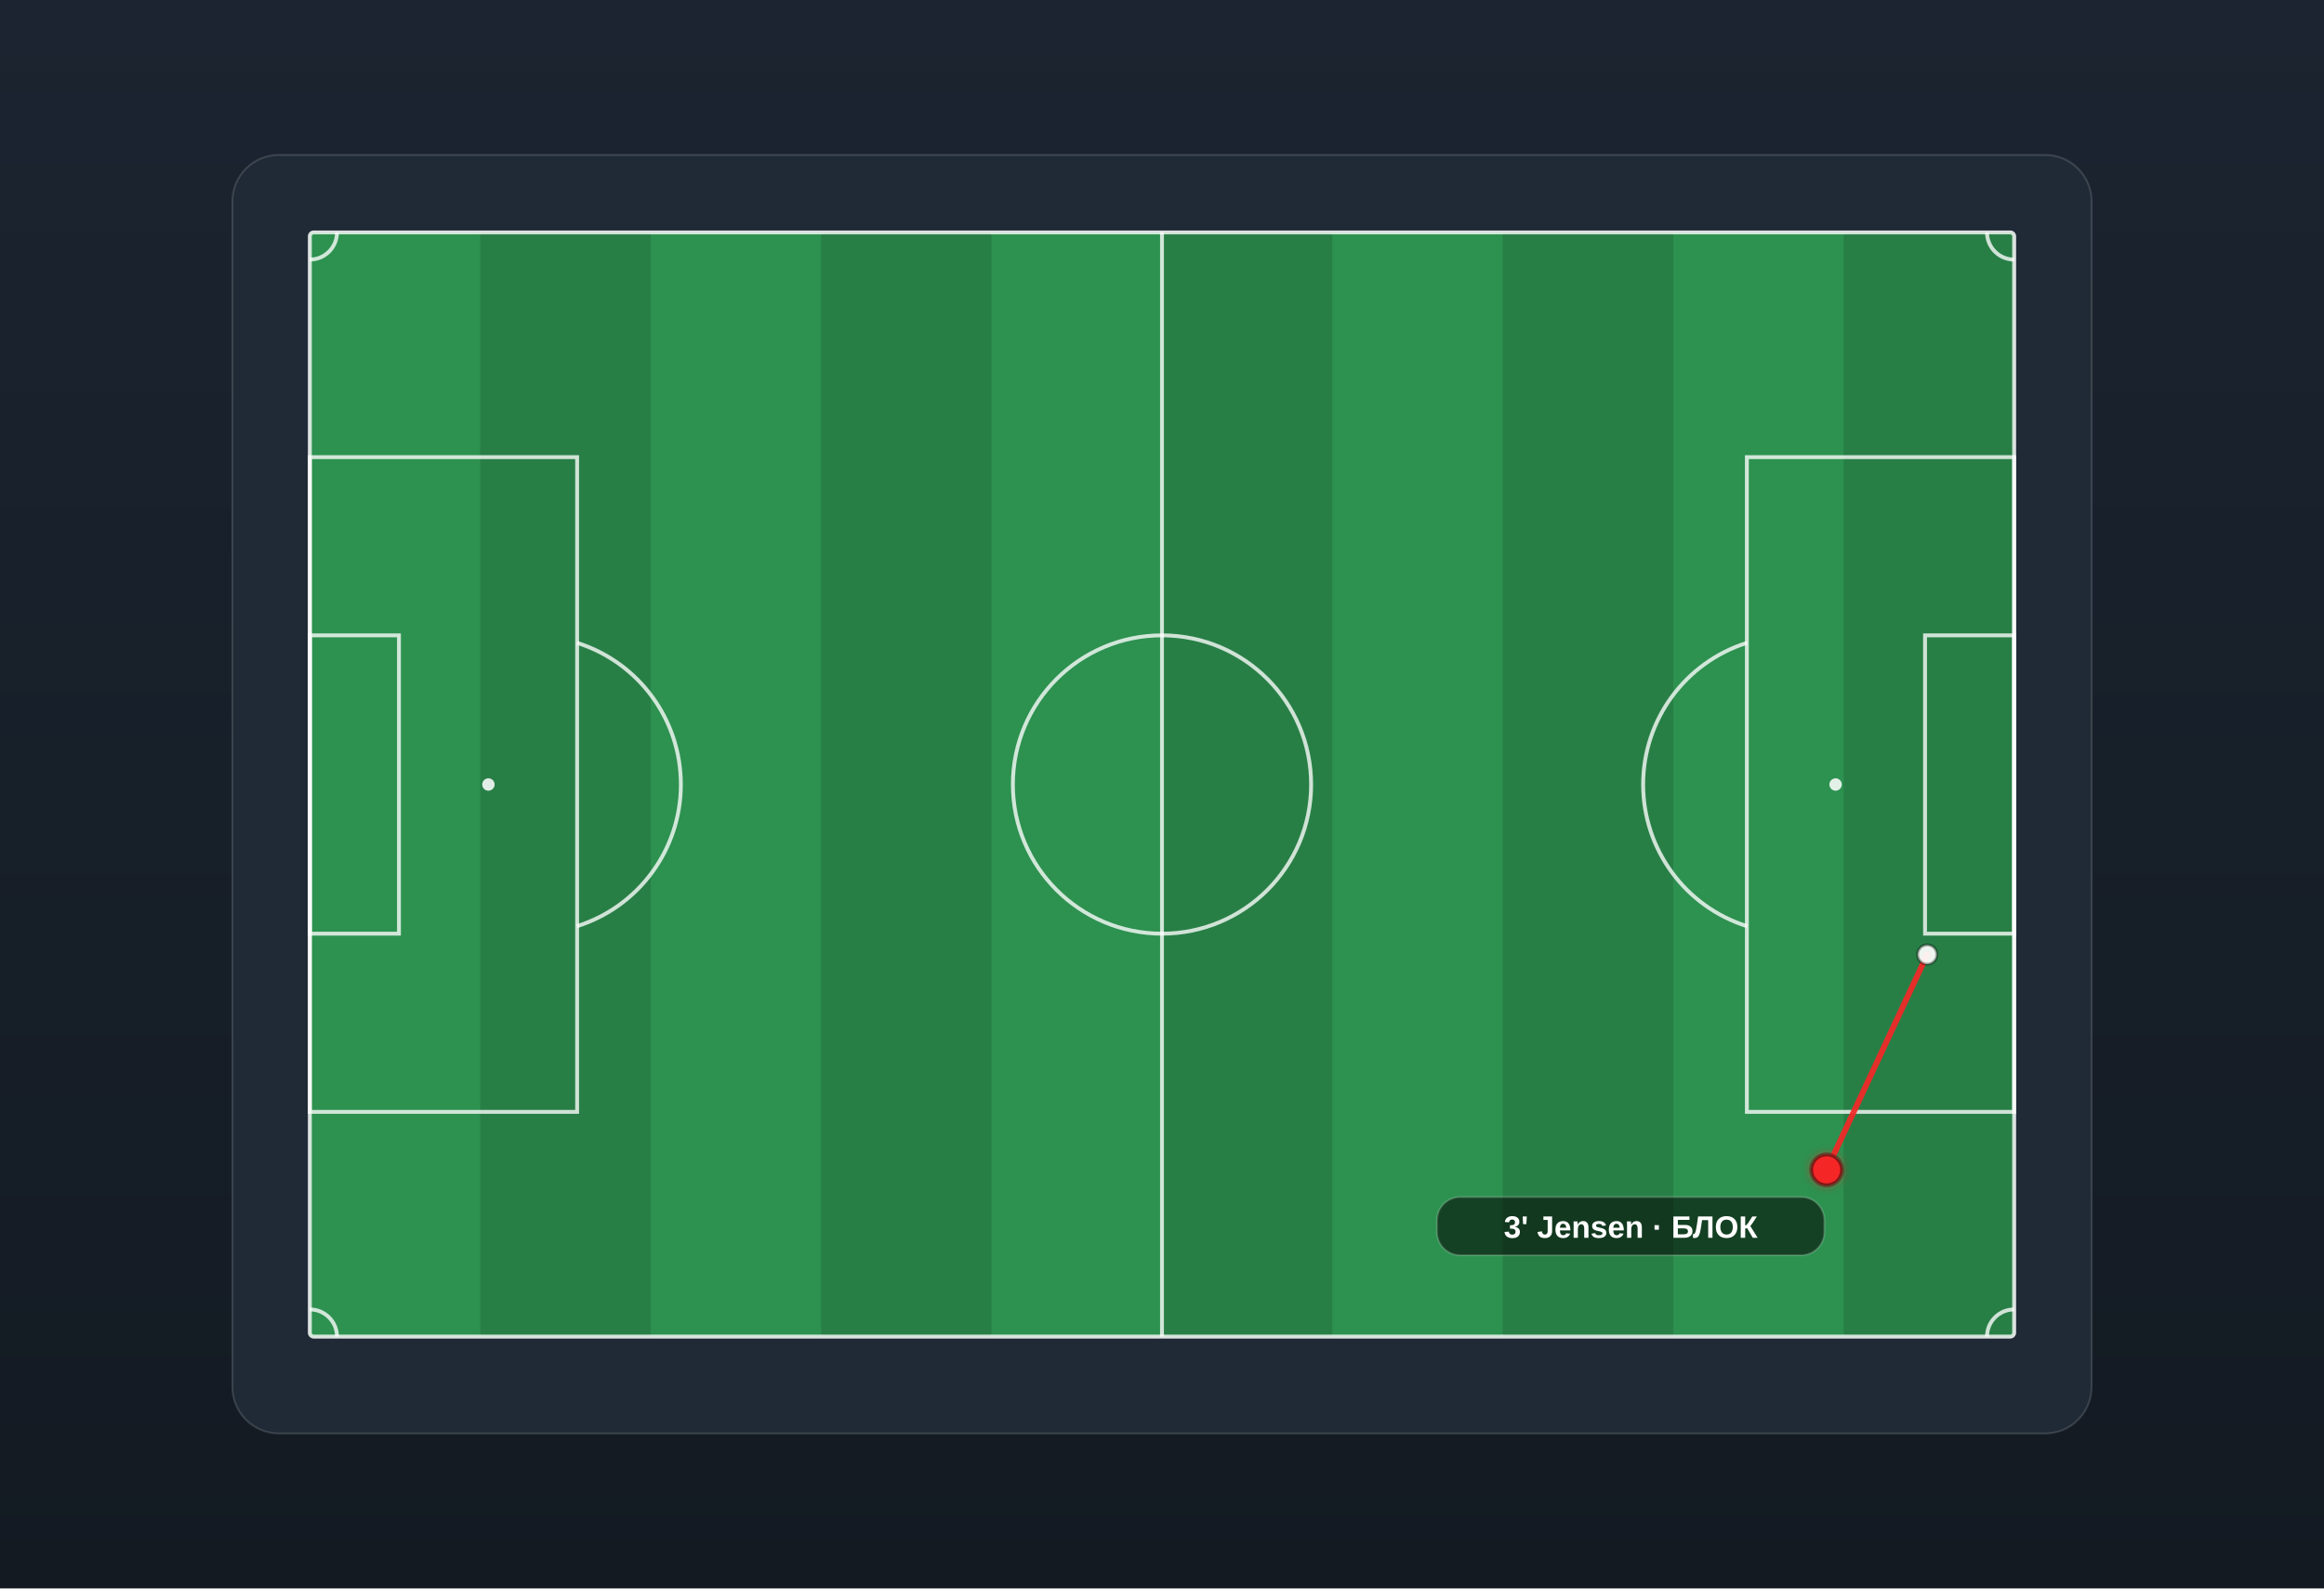
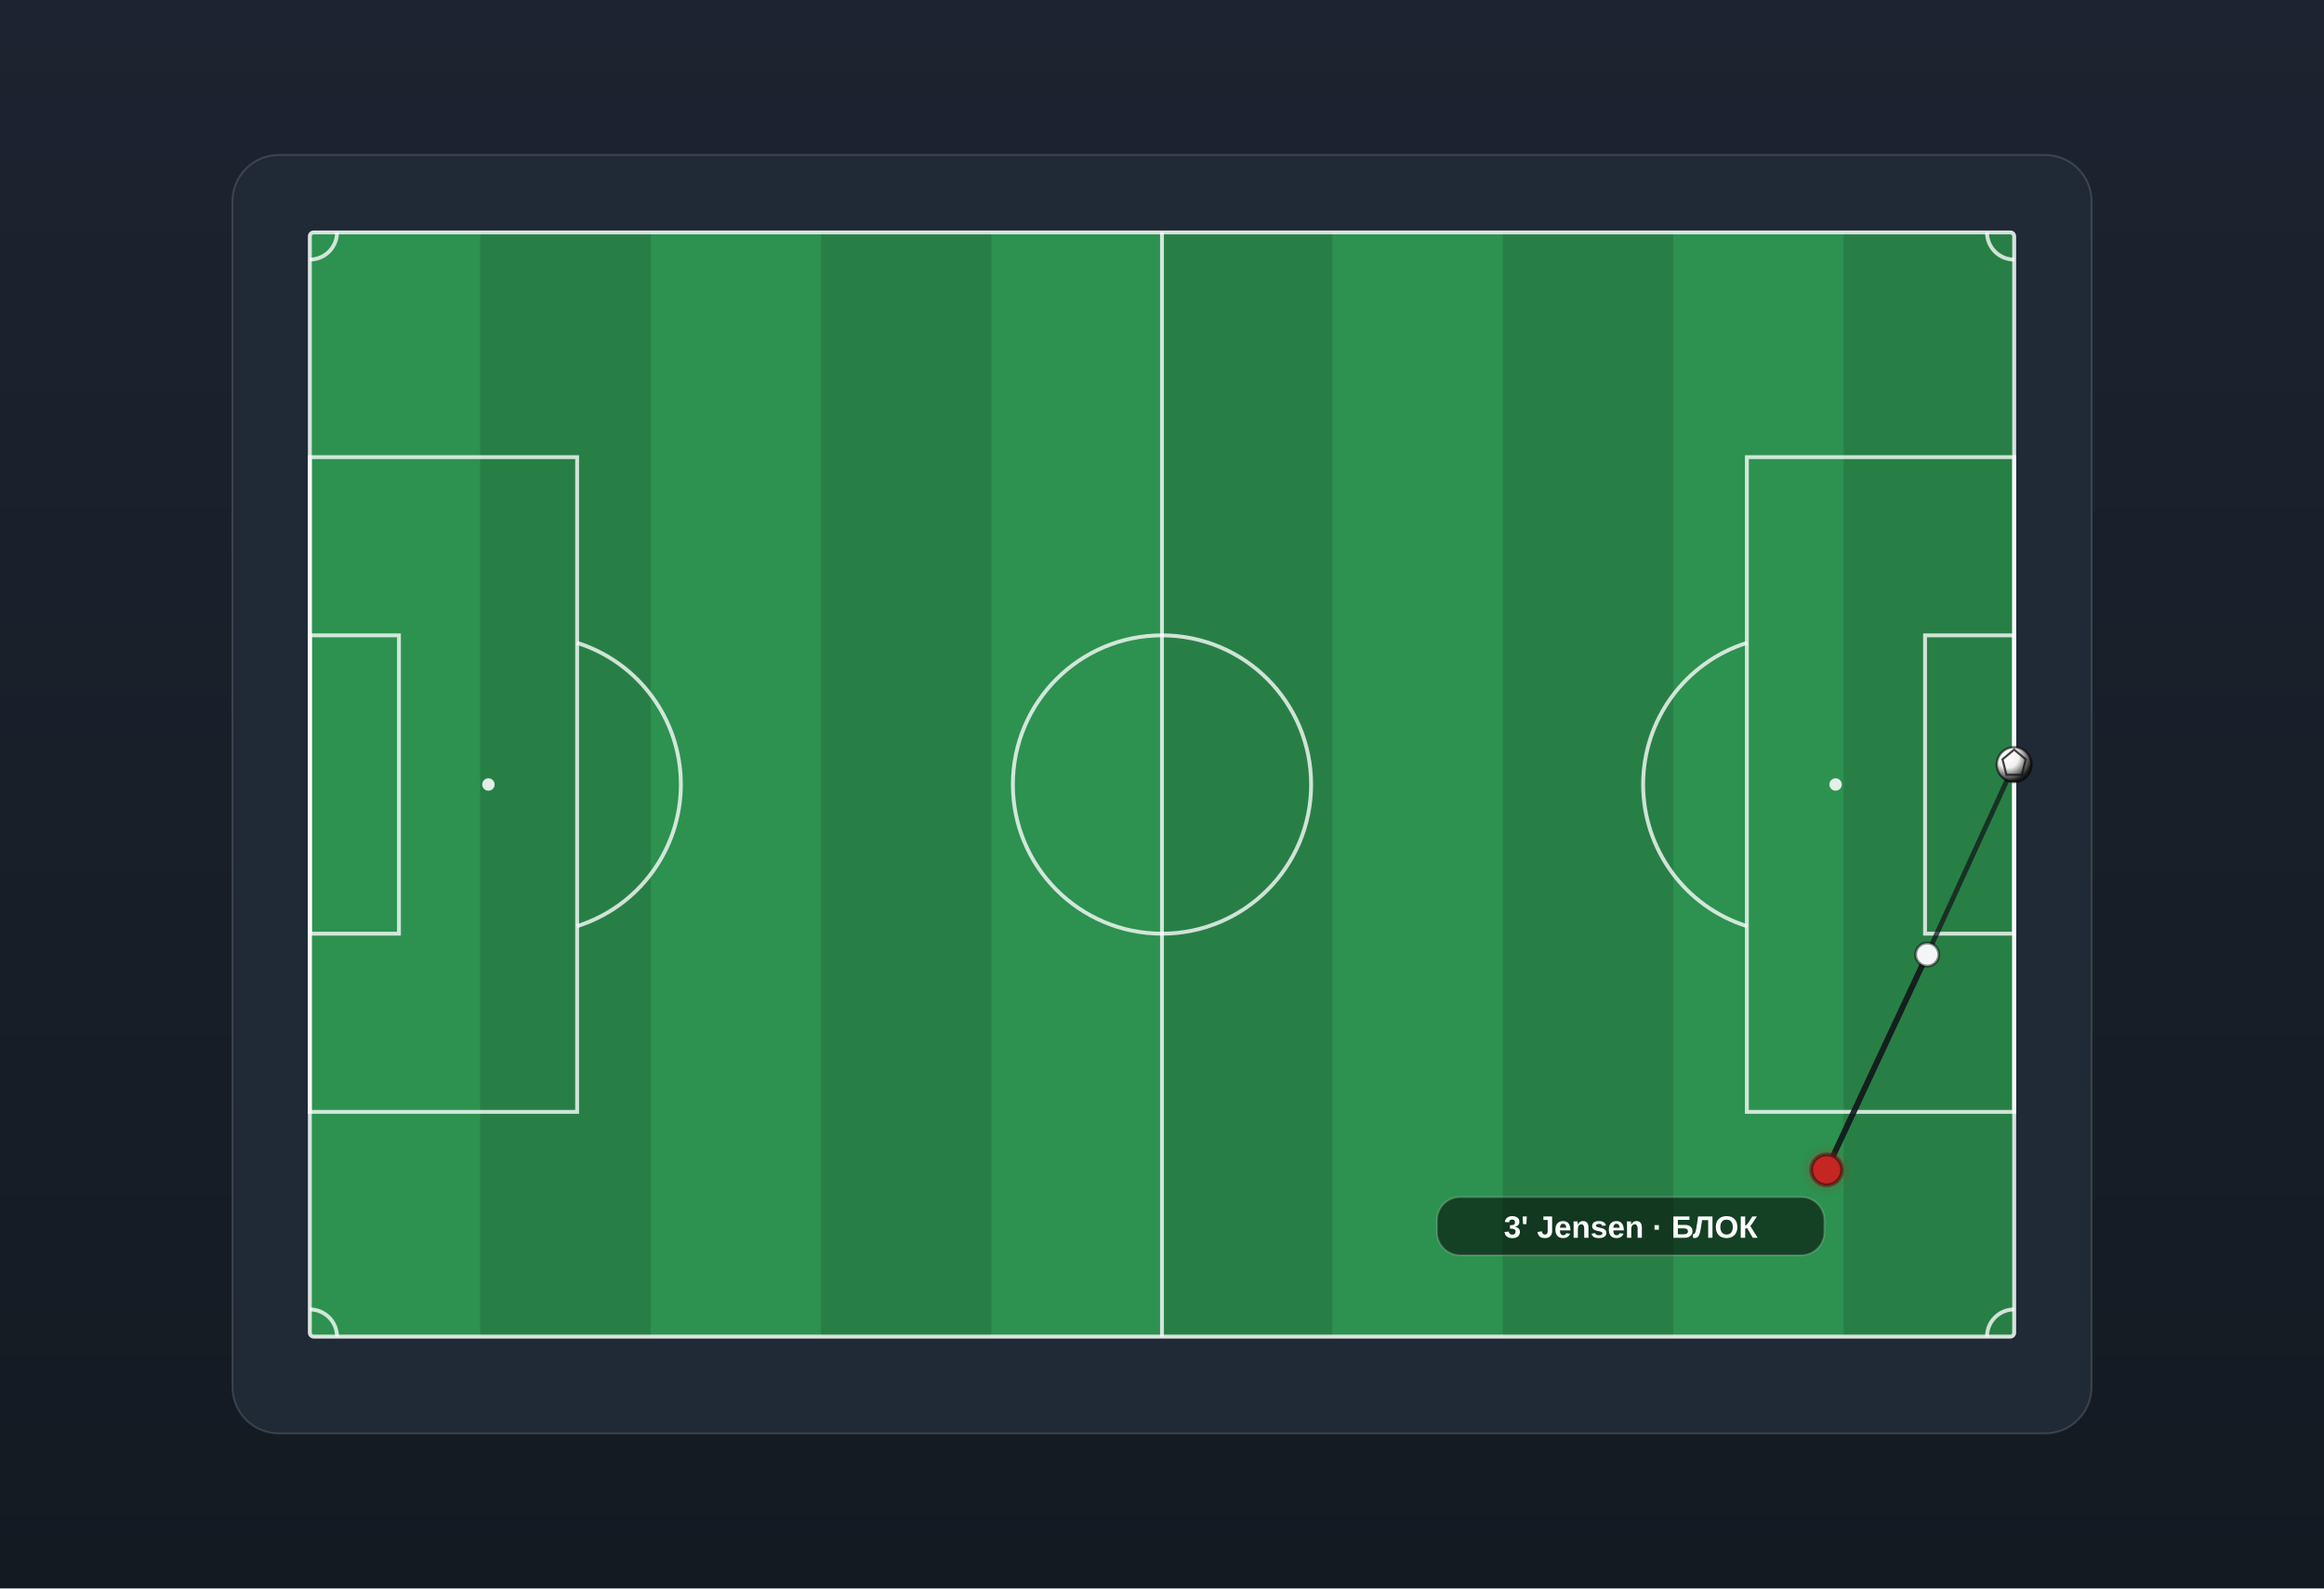
<svg xmlns="http://www.w3.org/2000/svg" width="1200" height="820" viewBox="0 0 1200 820">
  <defs>
    <linearGradient id="bg" x1="0" y1="0" x2="0" y2="1">
      <stop offset="0%" stop-color="#1b2430" />
      <stop offset="100%" stop-color="#131a22" />
    </linearGradient>
    <filter id="dot-glow" x="-50%" y="-50%" width="200%" height="200%">
-       <feDropShadow dx="0" dy="0" stdDeviation="2" flood-color="#f42727" flood-opacity="0.55" />
+       <feDropShadow dx="0" dy="0" stdDeviation="2" flood-color="#c42823" flood-opacity="0.55" />
    </filter>
+     <radialGradient id="ball-grad" cx="32%" cy="28%" r="70%">
+       <stop offset="0%" stop-color="#ffffff" />
+       <stop offset="45%" stop-color="#f0f0f0" />
+       <stop offset="100%" stop-color="#1a1a1a" />
+     </radialGradient>
  </defs>
  <rect width="1200" height="820" fill="url(#bg)" />
  <rect x="120" y="80" width="960" height="660" rx="24" fill="#1f2a36" stroke="rgba(255,255,255,0.14)" />
  <rect x="160" y="120" width="880" height="570" rx="2" fill="#2b884b" stroke="rgba(255,255,255,0.35)" stroke-width="2" />
  <rect x="160" y="120" width="88" height="570" fill="#2d9150" />
  <rect x="248" y="120" width="88" height="570" fill="#287f46" />
  <rect x="336" y="120" width="88" height="570" fill="#2d9150" />
  <rect x="424" y="120" width="88" height="570" fill="#287f46" />
  <rect x="512" y="120" width="88" height="570" fill="#2d9150" />
  <rect x="600" y="120" width="88" height="570" fill="#287f46" />
  <rect x="688" y="120" width="88" height="570" fill="#2d9150" />
  <rect x="776" y="120" width="88" height="570" fill="#287f46" />
  <rect x="864" y="120" width="88" height="570" fill="#2d9150" />
  <rect x="952" y="120" width="88" height="570" fill="#287f46" />
  <rect x="160" y="120" width="880" height="570" rx="2" fill="none" stroke="rgba(255,255,255,0.78)" stroke-width="2" />
  <line x1="600" y1="120" x2="600" y2="690" stroke="rgba(255,255,255,0.78)" stroke-width="2" />
  <circle cx="600" cy="405" r="77" fill="none" stroke="rgba(255,255,255,0.78)" stroke-width="2" />
  <rect x="160" y="236" width="138" height="338" fill="none" stroke="rgba(255,255,255,0.78)" stroke-width="2" />
  <rect x="902" y="236" width="138" height="338" fill="none" stroke="rgba(255,255,255,0.78)" stroke-width="2" />
  <rect x="160" y="328" width="46" height="154" fill="none" stroke="rgba(255,255,255,0.78)" stroke-width="2" />
  <rect x="994" y="328" width="46" height="154" fill="none" stroke="rgba(255,255,255,0.78)" stroke-width="2" />
  <circle cx="252.19" cy="405" r="3.2" fill="rgba(255,255,255,0.86)" />
  <circle cx="947.81" cy="405" r="3.2" fill="rgba(255,255,255,0.86)" />
  <path d="M 298 331.88 A 76.69 76.69 0 0 1 298 478.12" fill="none" stroke="rgba(255,255,255,0.78)" stroke-width="2" />
  <path d="M 902 331.88 A 76.69 76.69 0 0 0 902 478.12" fill="none" stroke="rgba(255,255,255,0.78)" stroke-width="2" />
  <path d="M 160 134 A 14 14 0 0 0 174 120" fill="none" stroke="rgba(255,255,255,0.78)" stroke-width="2" />
  <path d="M 1026 120 A 14 14 0 0 0 1040 134" fill="none" stroke="rgba(255,255,255,0.78)" stroke-width="2" />
  <path d="M 160 676 A 14 14 0 0 1 174 690" fill="none" stroke="rgba(255,255,255,0.78)" stroke-width="2" />
  <path d="M 1026 690 A 14 14 0 0 1 1040 676" fill="none" stroke="rgba(255,255,255,0.78)" stroke-width="2" />
-   <line x1="943.2" y1="603.93" x2="995.12" y2="492.78" stroke="#f42727" stroke-width="3" stroke-linecap="round" opacity="0.92" />
-   <circle cx="995.12" cy="492.78" r="5" fill="rgba(255,255,255,0.92)" stroke="rgba(0,0,0,0.35)" stroke-width="1.5" />
-   <circle cx="943.2" cy="603.93" r="8" fill="#f42727" stroke="rgba(0,0,0,0.45)" stroke-width="2" filter="url(#dot-glow)" />
+   <line x1="943.2" y1="603.93" x2="995.12" y2="492.78" stroke="rgba(18,20,24,0.88)" stroke-width="3" stroke-linecap="round" />
+   <line x1="995.12" y1="492.78" x2="1040" y2="394.74" stroke="rgba(18,20,24,0.72)" stroke-width="2.5" stroke-linecap="round" />
+   <circle cx="995.12" cy="492.78" r="6" fill="#f5f5f8" stroke="rgba(0,0,0,0.45)" stroke-width="1.5" />
+   <circle cx="1040" cy="394.74" r="9" fill="url(#ball-grad)" stroke="rgba(0,0,0,0.55)" stroke-width="1.2" />
+   <path d="M1040 387 L1046 392 L1044 400 L1036 400 L1034 392 Z" fill="none" stroke="rgba(20,20,20,0.8)" stroke-width="1.1" />
+   <circle cx="943.2" cy="603.93" r="8" fill="#c42823" stroke="rgba(0,0,0,0.45)" stroke-width="2" filter="url(#dot-glow)" />
  <rect x="742" y="618" width="200" height="30" rx="12" fill="rgba(0,0,0,0.56)" stroke="rgba(255,255,255,0.18)" />
  <text x="842" y="639" text-anchor="middle" fill="#ffffff" font-family="Arial, sans-serif" font-size="16" font-weight="800">3' Jensen · БЛОК</text>
</svg>
